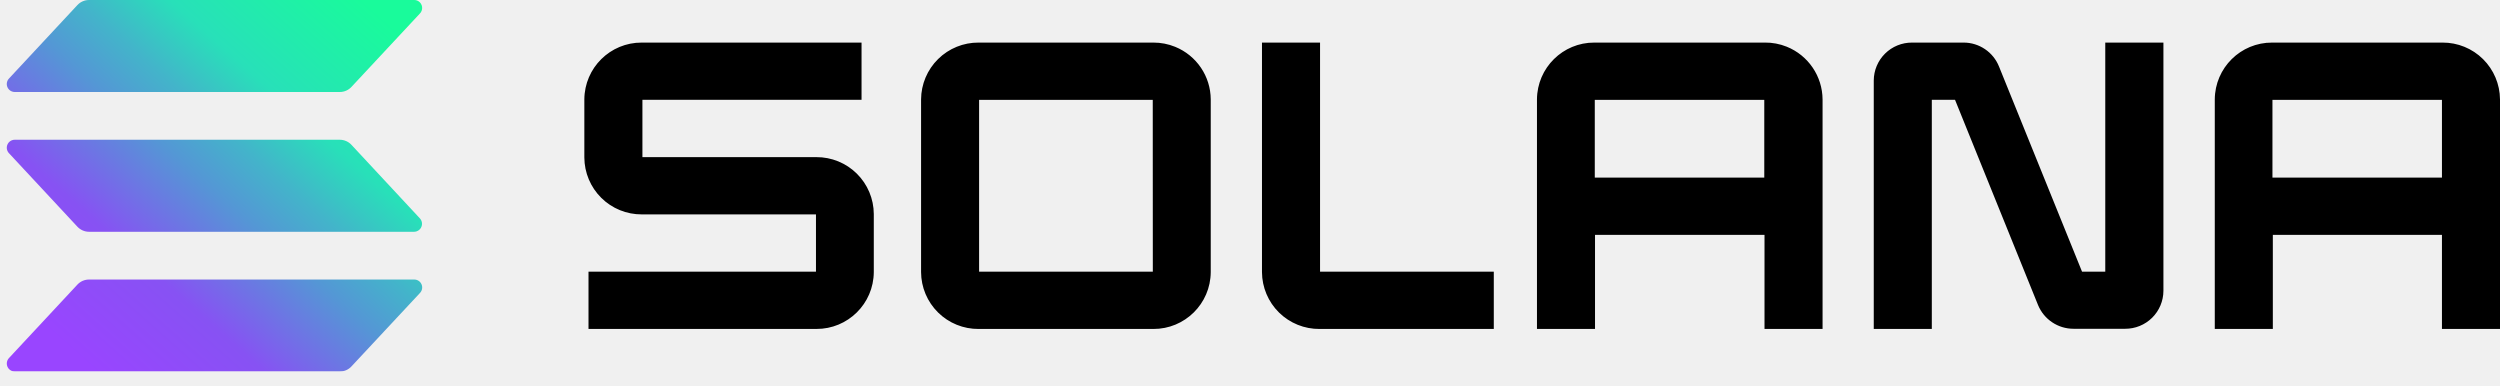
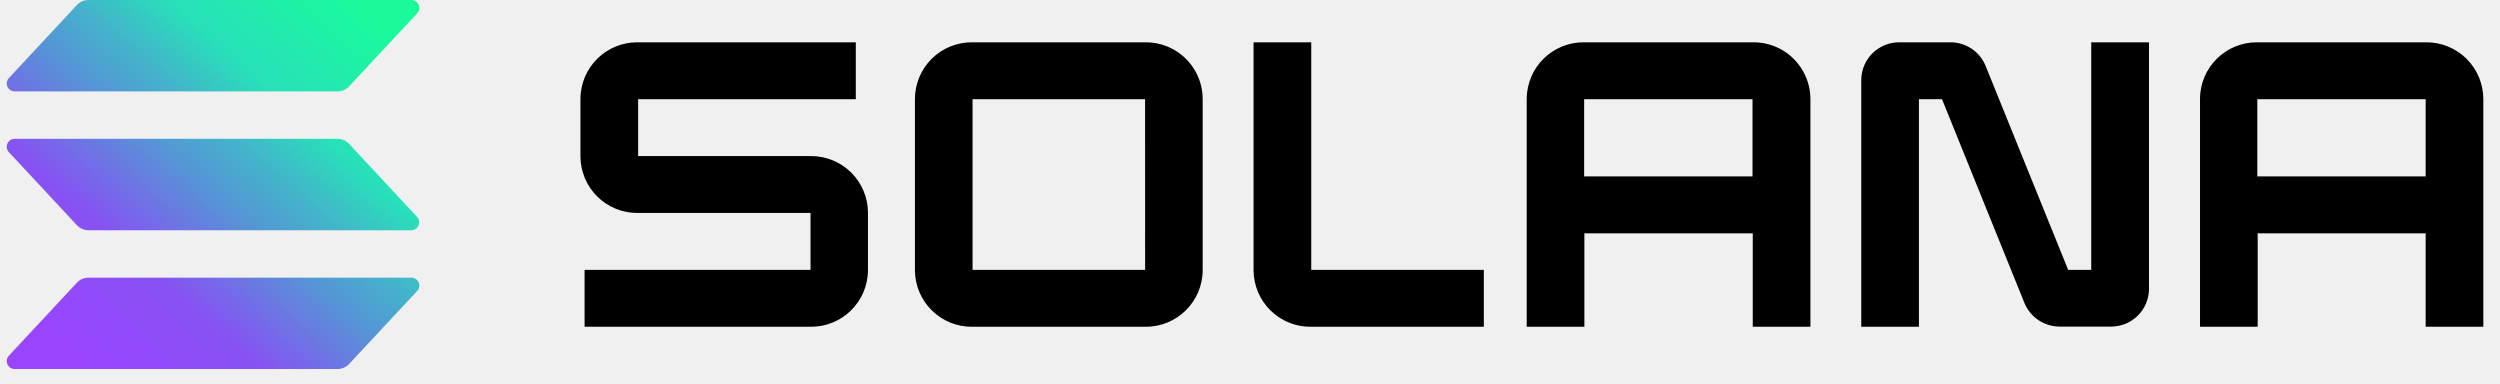
- <svg xmlns="http://www.w3.org/2000/svg" width="149" height="23" viewBox="0 0 149 23" fill="none" role="img" aria-label="Solana">
-   <mask id="kw92m5ht" width="149" height="23" x="0" y="0" maskUnits="userSpaceOnUse" style="mask-type:luminance">
-     <path fill="#fff" d="M0 0h149v22.142H0V0Z" />
+ <svg xmlns="http://www.w3.org/2000/svg" width="150" height="23" viewBox="0 0 150 23" fill="none" role="img" aria-label="Solana">
+   <mask id="kw92m5ht" width="150" height="23" x="0" y="0" maskUnits="userSpaceOnUse" style="mask-type:luminance">
+     <path fill="#fff" d="M0 0h150v22.142H0V0Z" />
  </mask>
  <g mask="url(#kw92m5ht)">
    <path fill="url(#pn47x3vj)" d="m25.033 17.458-4.087 4.382a.945.945 0 0 1-.692.302H.879a.476.476 0 0 1-.348-.798l4.082-4.382a.946.946 0 0 1 .692-.302H24.68a.473.473 0 0 1 .353.798Zm-4.087-8.827a.955.955 0 0 0-.692-.302H.879a.475.475 0 0 0-.348.798l4.082 4.385a.956.956 0 0 0 .692.302H24.68a.476.476 0 0 0 .346-.798l-4.08-4.385ZM.879 5.483h19.375a.945.945 0 0 0 .692-.302L25.033.798a.475.475 0 0 0-.09-.724A.473.473 0 0 0 24.68 0H5.305a.946.946 0 0 0-.692.302L.531 4.685a.475.475 0 0 0 .348.798Z" />
    <path fill="#000000" d="M48.653 9.365H38.288V5.95h13.06V2.538H38.252a3.407 3.407 0 0 0-3.425 3.388v3.46a3.406 3.406 0 0 0 3.425 3.392h10.38v3.414H35.075v3.413h13.578a3.408 3.408 0 0 0 3.425-3.388v-3.46a3.406 3.406 0 0 0-3.425-3.392Zm20.08-6.827H58.33a3.407 3.407 0 0 0-3.434 3.388v10.291a3.405 3.405 0 0 0 3.434 3.389h10.405a3.407 3.407 0 0 0 3.425-3.389V5.926a3.403 3.403 0 0 0-2.12-3.136 3.406 3.406 0 0 0-1.305-.252Zm-.025 13.654H58.354V5.952h10.35l.004 10.24Zm36.468-13.654H95.028a3.407 3.407 0 0 0-3.425 3.388v13.68h3.46v-5.607h10.102v5.607h3.46V5.926a3.413 3.413 0 0 0-2.136-3.143 3.408 3.408 0 0 0-1.313-.246Zm-.025 8.047H95.049V5.951h10.102v4.634Zm40.424-8.047h-10.149a3.406 3.406 0 0 0-3.425 3.388v13.68h3.46v-5.607h10.079v5.607H149V5.926a3.416 3.416 0 0 0-1.011-2.403 3.407 3.407 0 0 0-2.414-.985Zm-.035 8.047h-10.102V5.951h10.102v4.634Zm-20.066 5.607h-1.384l-4.948-12.224a2.274 2.274 0 0 0-2.113-1.43h-3.07a2.27 2.27 0 0 0-2.283 2.26v14.808h3.46V5.95h1.384l4.945 12.225a2.285 2.285 0 0 0 2.122 1.42h3.07a2.27 2.27 0 0 0 2.283-2.26V2.538h-3.466v13.654Zm-46.8-13.654h-3.46v13.68a3.405 3.405 0 0 0 3.438 3.388H89.03v-3.414H78.675V2.538Z" />
  </g>
  <defs>
    <linearGradient id="pn47x3vj" x1="2.494" x2="22.809" y1="22.671" y2="-.233" gradientUnits="userSpaceOnUse">
      <stop offset=".08" stop-color="#9945FF" />
      <stop offset=".3" stop-color="#8752F3" />
      <stop offset=".5" stop-color="#5497D5" />
      <stop offset=".6" stop-color="#43B4CA" />
      <stop offset=".72" stop-color="#28E0B9" />
      <stop offset=".97" stop-color="#19FB9B" />
    </linearGradient>
  </defs>
</svg>
